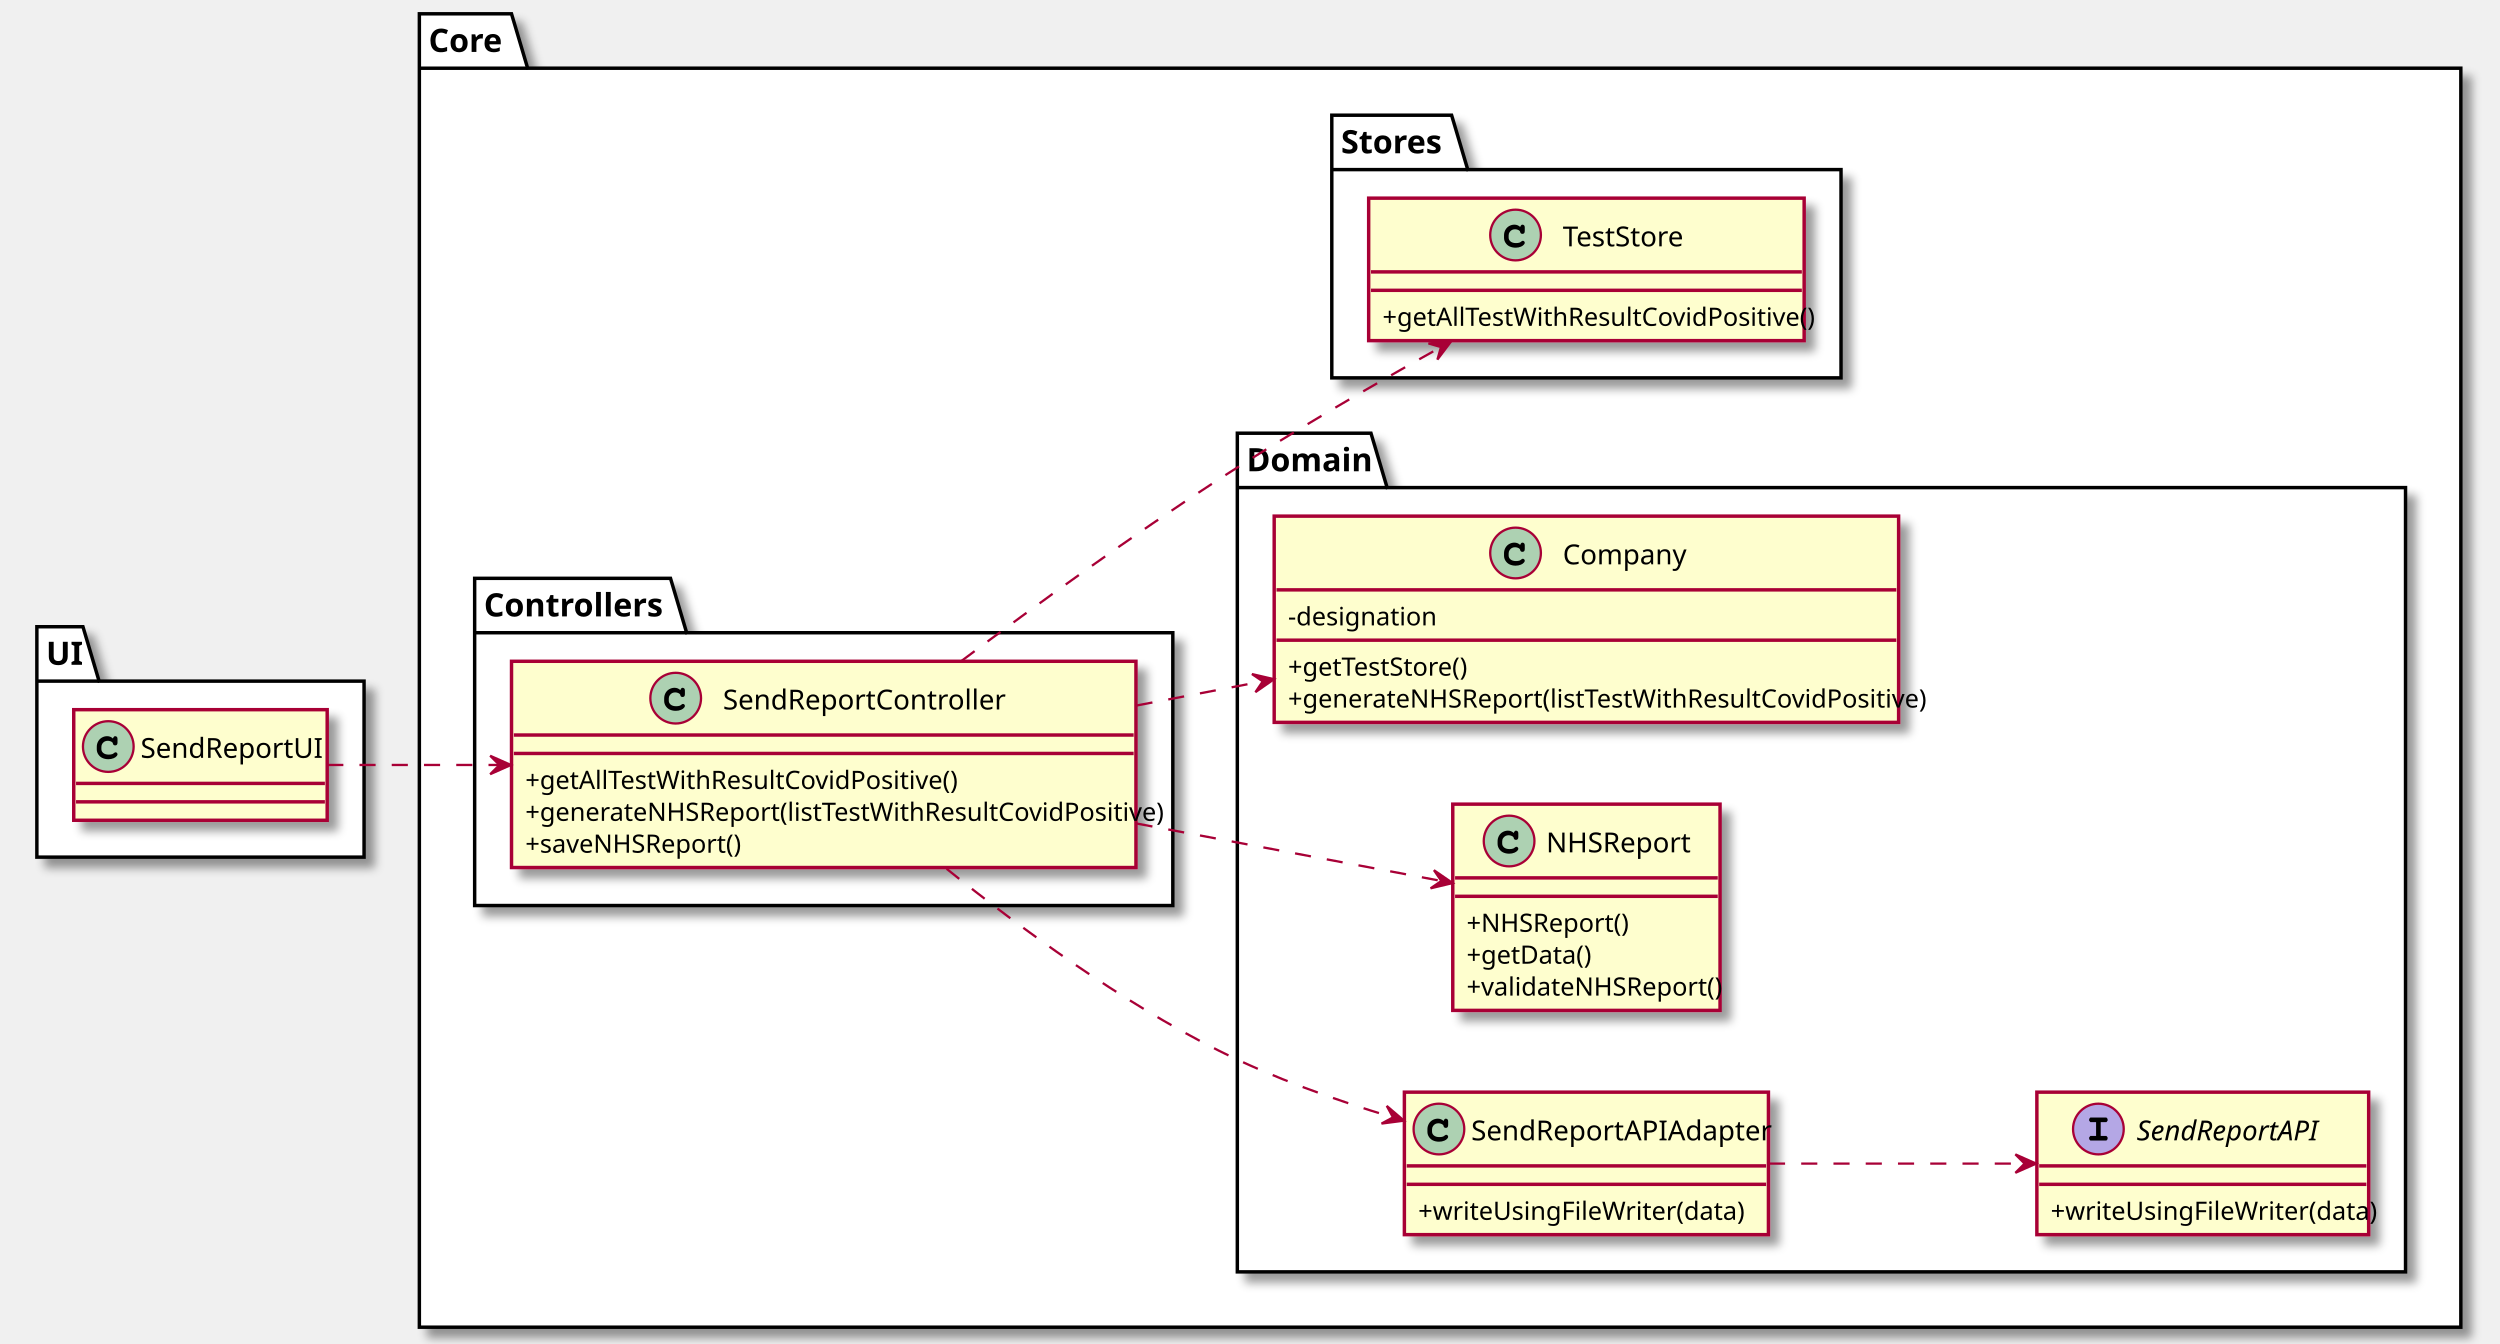
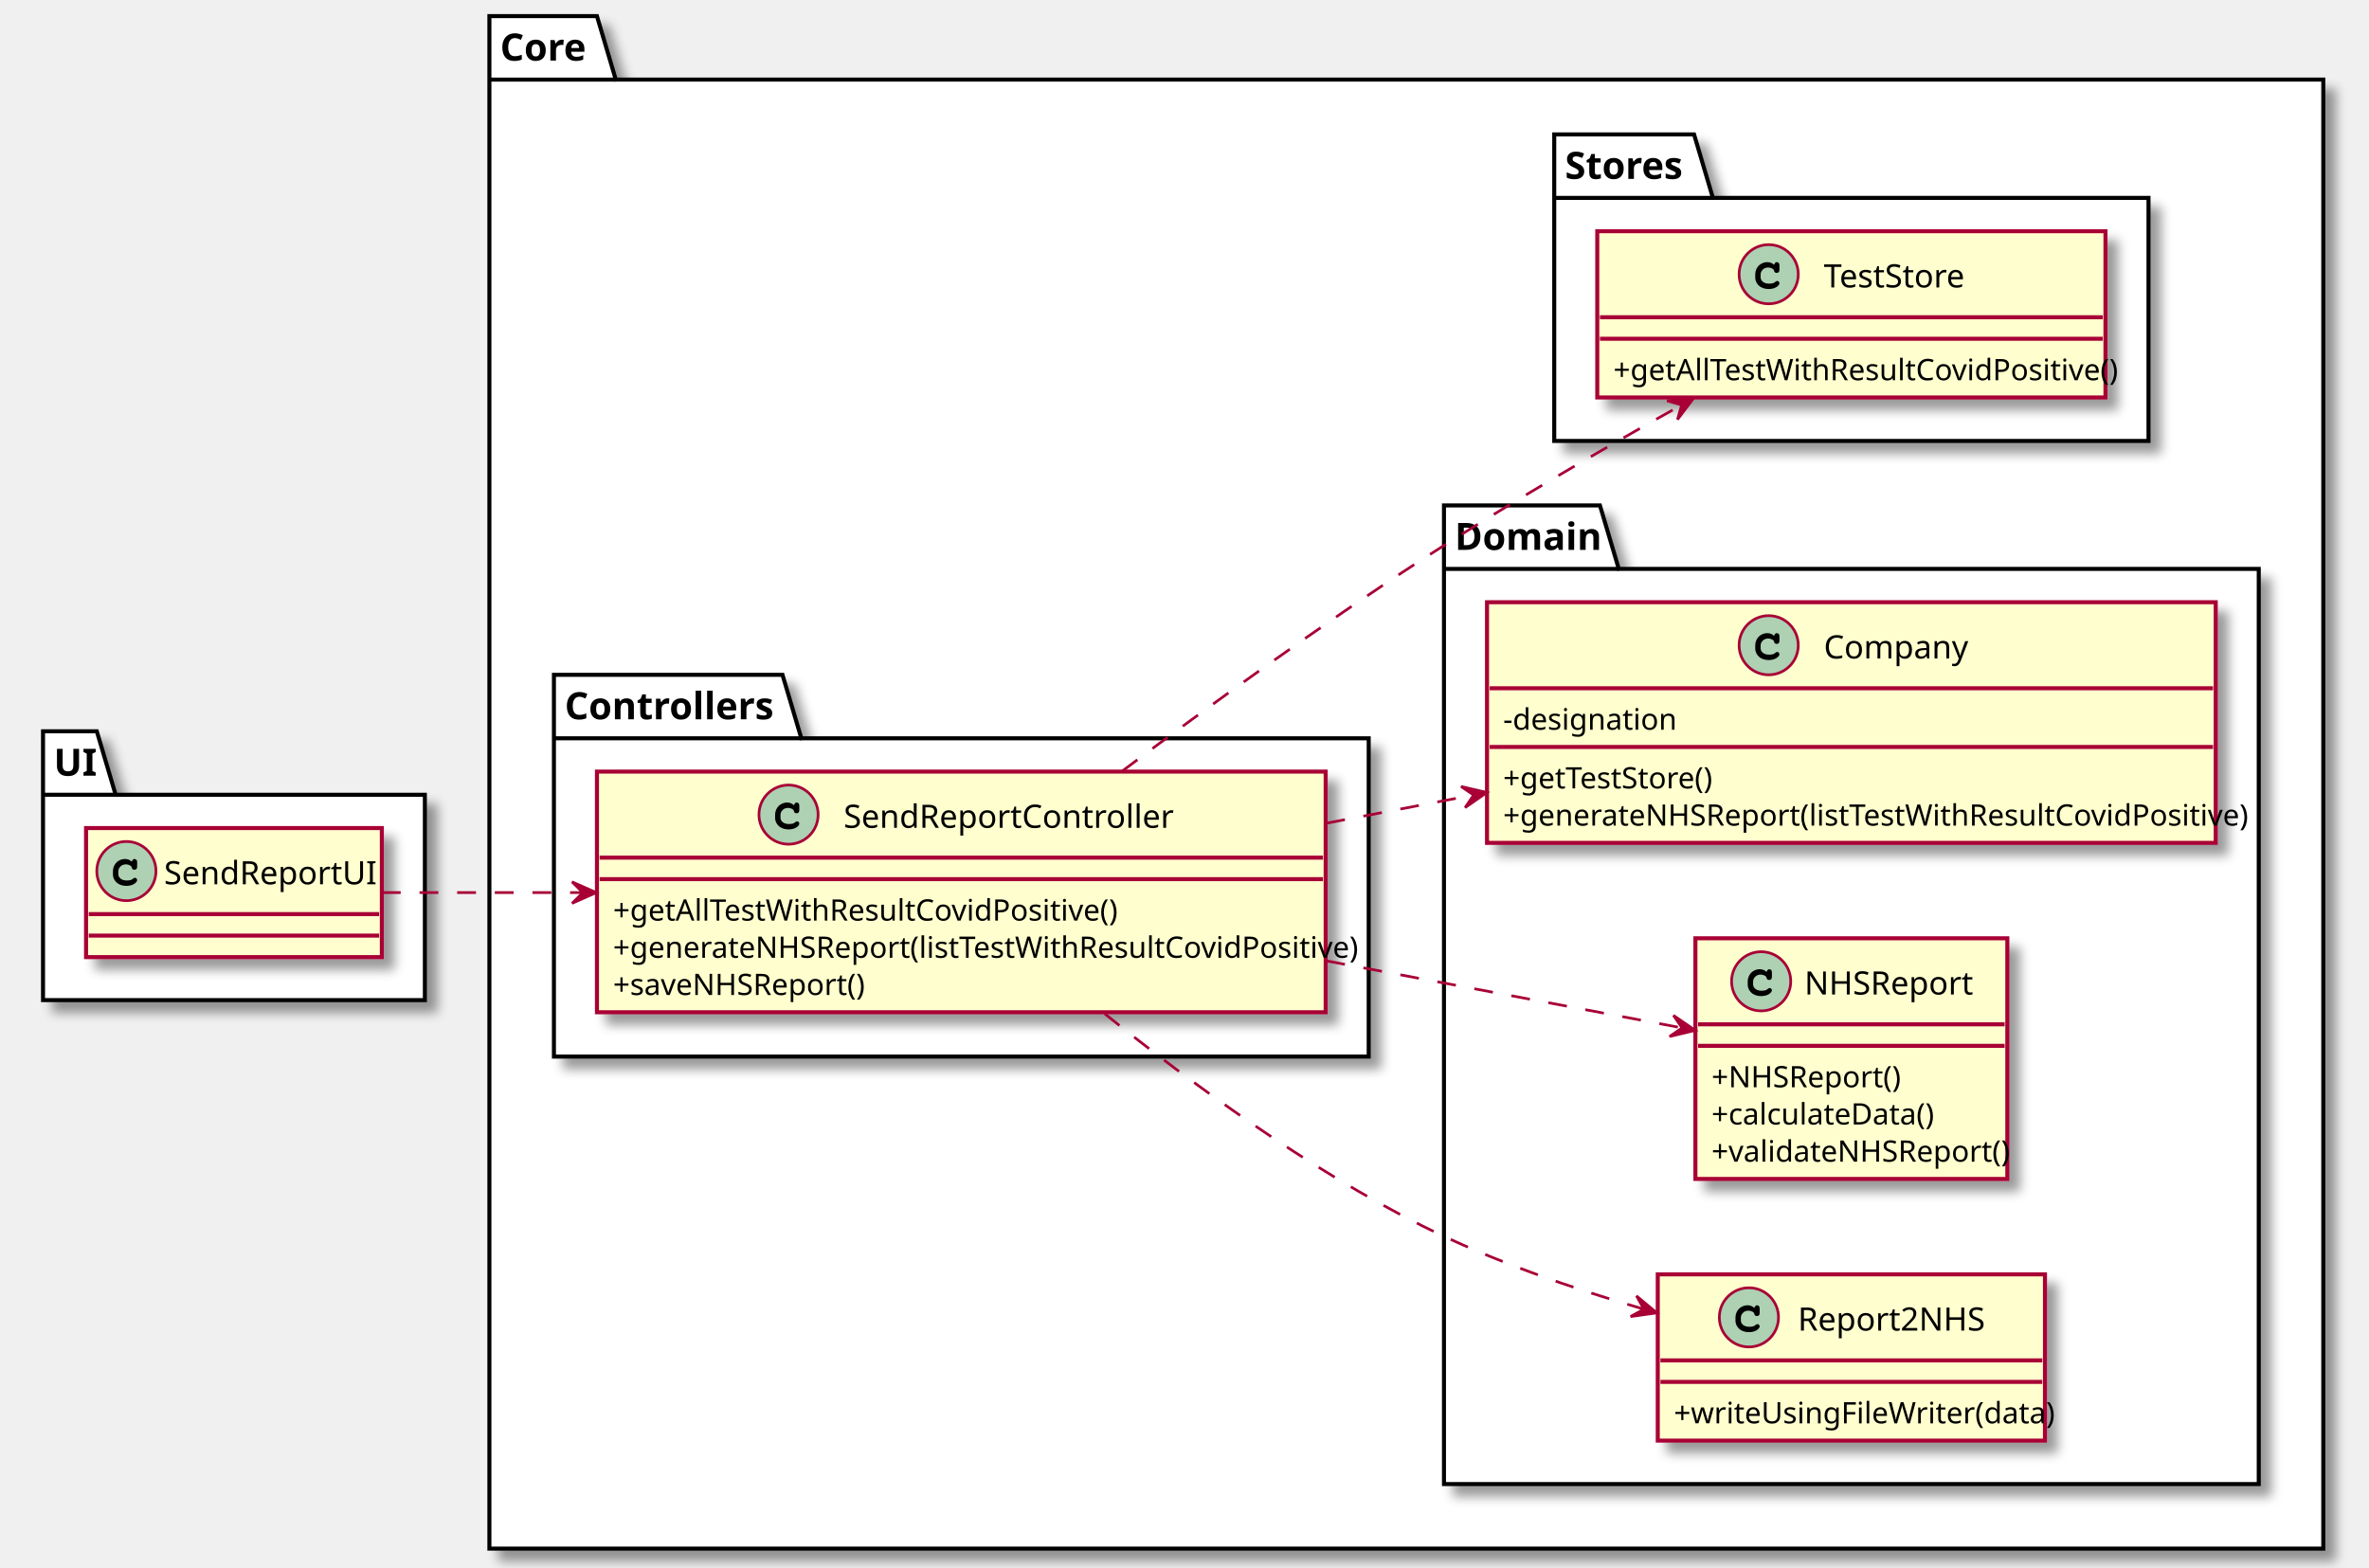
- <svg xmlns="http://www.w3.org/2000/svg" contentScriptType="application/ecmascript" contentStyleType="text/css" height="583px" preserveAspectRatio="none" style="width:1085px;height:583px;" version="1.1" viewBox="0 0 1085 583" width="1085px" zoomAndPan="magnify">
+ <svg xmlns="http://www.w3.org/2000/svg" contentScriptType="application/ecmascript" contentStyleType="text/css" height="583px" preserveAspectRatio="none" style="width:881px;height:583px;" version="1.1" viewBox="0 0 881 583" width="881px" zoomAndPan="magnify">
  <defs>
-     <filter height="300%" id="fc5m6vtop5d3a" width="300%" x="-1" y="-1">
+     <filter height="300%" id="fh10gt3xpy6y7" width="300%" x="-1" y="-1">
      <feGaussianBlur result="blurOut" stdDeviation="2.0" />
      <feColorMatrix in="blurOut" result="blurOut2" type="matrix" values="0 0 0 0 0 0 0 0 0 0 0 0 0 0 0 0 0 0 .4 0" />
      <feOffset dx="4.0" dy="4.0" in="blurOut2" result="blurOut3" />
      <feBlend in="SourceGraphic" in2="blurOut3" mode="normal" />
    </filter>
  </defs>
  <g>
-     <polygon fill="#FFFFFF" filter="url(#fc5m6vtop5d3a)" points="182,6,222,6,229,29.609,1068,29.609,1068,576,182,576,182,6" style="stroke:#000000;stroke-width:1.5;" />
+     <polygon fill="#FFFFFF" filter="url(#fh10gt3xpy6y7)" points="182,6,222,6,229,29.609,864,29.609,864,576,182,576,182,6" style="stroke:#000000;stroke-width:1.5;" />
    <line style="stroke:#000000;stroke-width:1.5;" x1="182" x2="229" y1="29.609" y2="29.609" />
    <text fill="#000000" font-family="sans-serif" font-size="14" font-weight="bold" lengthAdjust="spacing" textLength="34" x="186" y="22.533">Core</text>
-     <polygon fill="#FFFFFF" filter="url(#fc5m6vtop5d3a)" points="206,251,291,251,298,274.609,509,274.609,509,393,206,393,206,251" style="stroke:#000000;stroke-width:1.5;" />
+     <polygon fill="#FFFFFF" filter="url(#fh10gt3xpy6y7)" points="206,251,291,251,298,274.609,509,274.609,509,393,206,393,206,251" style="stroke:#000000;stroke-width:1.5;" />
    <line style="stroke:#000000;stroke-width:1.5;" x1="206" x2="298" y1="274.609" y2="274.609" />
    <text fill="#000000" font-family="sans-serif" font-size="14" font-weight="bold" lengthAdjust="spacing" textLength="79" x="210" y="267.533">Controllers</text>
-     <polygon fill="#FFFFFF" filter="url(#fc5m6vtop5d3a)" points="537,188,595,188,602,211.609,1044,211.609,1044,552,537,552,537,188" style="stroke:#000000;stroke-width:1.5;" />
+     <polygon fill="#FFFFFF" filter="url(#fh10gt3xpy6y7)" points="537,188,595,188,602,211.609,840,211.609,840,552,537,552,537,188" style="stroke:#000000;stroke-width:1.5;" />
    <line style="stroke:#000000;stroke-width:1.5;" x1="537" x2="602" y1="211.609" y2="211.609" />
    <text fill="#000000" font-family="sans-serif" font-size="14" font-weight="bold" lengthAdjust="spacing" textLength="52" x="541" y="204.533">Domain</text>
-     <polygon fill="#FFFFFF" filter="url(#fc5m6vtop5d3a)" points="578,50,630,50,637,73.609,799,73.609,799,164,578,164,578,50" style="stroke:#000000;stroke-width:1.5;" />
+     <polygon fill="#FFFFFF" filter="url(#fh10gt3xpy6y7)" points="578,50,630,50,637,73.609,799,73.609,799,164,578,164,578,50" style="stroke:#000000;stroke-width:1.5;" />
    <line style="stroke:#000000;stroke-width:1.5;" x1="578" x2="637" y1="73.609" y2="73.609" />
    <text fill="#000000" font-family="sans-serif" font-size="14" font-weight="bold" lengthAdjust="spacing" textLength="46" x="582" y="66.533">Stores</text>
-     <polygon fill="#FFFFFF" filter="url(#fc5m6vtop5d3a)" points="16,272,36,272,43,295.609,158,295.609,158,372,16,372,16,272" style="stroke:#000000;stroke-width:1.5;" />
+     <polygon fill="#FFFFFF" filter="url(#fh10gt3xpy6y7)" points="16,272,36,272,43,295.609,158,295.609,158,372,16,372,16,272" style="stroke:#000000;stroke-width:1.5;" />
    <line style="stroke:#000000;stroke-width:1.5;" x1="16" x2="43" y1="295.609" y2="295.609" />
    <text fill="#000000" font-family="sans-serif" font-size="14" font-weight="bold" lengthAdjust="spacing" textLength="14" x="20" y="288.533">UI</text>
-     <rect codeLine="9" fill="#FEFECE" filter="url(#fc5m6vtop5d3a)" height="89.508" id="SRC" style="stroke:#A80036;stroke-width:1.5;" width="271" x="222" y="287" />
+     <rect codeLine="9" fill="#FEFECE" filter="url(#fh10gt3xpy6y7)" height="89.508" id="SRC" style="stroke:#A80036;stroke-width:1.5;" width="271" x="222" y="287" />
    <ellipse cx="293.25" cy="303" fill="#ADD1B2" rx="11" ry="11" style="stroke:#A80036;stroke-width:1.0;" />
    <path d="M295.25,299.5 Q295.453,299 295.688,298.75 Q295.922,298.5 296.188,298.5 Q296.656,298.5 296.953,298.781 Q297.25,299.062 297.25,299.719 L297.25,301.281 Q297.25,301.938 296.969,302.219 Q296.688,302.5 296.25,302.5 Q295.859,302.5 295.609,302.328 Q295.359,302.156 295.25,301.703 Q295.203,301.391 295.031,301.219 Q294.719,300.891 294.156,300.703 Q293.594,300.5 293.031,300.5 Q292.328,300.5 291.734,300.781 Q291.156,301.062 290.703,301.688 Q290.25,302.312 290.25,303.172 L290.25,304.094 Q290.25,305.125 291.094,305.812 Q291.938,306.5 293.438,306.5 Q294.328,306.5 294.953,306.297 Q295.312,306.188 295.719,305.828 Q295.984,305.625 296.125,305.562 Q296.266,305.5 296.438,305.5 Q296.766,305.5 297,305.766 Q297.25,306.016 297.25,306.375 Q297.25,306.719 296.906,307.125 Q296.406,307.719 295.609,308.047 Q294.562,308.5 293.281,308.5 Q291.781,308.5 290.578,307.906 Q289.609,307.438 288.922,306.422 Q288.25,305.406 288.25,304.203 L288.25,303.109 Q288.25,301.859 288.844,300.766 Q289.453,299.672 290.5,299.094 Q291.562,298.5 292.75,298.5 Q293.469,298.5 294.094,298.75 Q294.719,299 295.25,299.5 Z " fill="#000000" />
    <text fill="#000000" font-family="sans-serif" font-size="12" lengthAdjust="spacing" textLength="120" x="313.75" y="307.91">SendReportController</text>
    <line style="stroke:#A80036;stroke-width:1.5;" x1="223" x2="492" y1="319" y2="319" />
    <line style="stroke:#A80036;stroke-width:1.5;" x1="223" x2="492" y1="327" y2="327" />
    <text fill="#000000" font-family="sans-serif" font-size="11" lengthAdjust="spacing" textLength="177" x="228" y="342.419">+getAllTestWithResultCovidPositive()</text>
    <text fill="#000000" font-family="sans-serif" font-size="11" lengthAdjust="spacing" textLength="259" x="228" y="356.255">+generateNHSReport(listTestWithResultCovidPositive)</text>
    <text fill="#000000" font-family="sans-serif" font-size="11" lengthAdjust="spacing" textLength="91" x="228" y="370.091">+saveNHSReport()</text>
-     <rect codeLine="17" fill="#FEFECE" filter="url(#fc5m6vtop5d3a)" height="89.508" id="C" style="stroke:#A80036;stroke-width:1.5;" width="271" x="553" y="224" />
+     <rect codeLine="17" fill="#FEFECE" filter="url(#fh10gt3xpy6y7)" height="89.508" id="C" style="stroke:#A80036;stroke-width:1.5;" width="271" x="553" y="224" />
    <ellipse cx="657.75" cy="240" fill="#ADD1B2" rx="11" ry="11" style="stroke:#A80036;stroke-width:1.0;" />
    <path d="M659.75,236.5 Q659.953,236 660.188,235.75 Q660.422,235.5 660.688,235.5 Q661.156,235.5 661.453,235.781 Q661.75,236.062 661.75,236.719 L661.75,238.281 Q661.75,238.938 661.469,239.219 Q661.188,239.5 660.75,239.5 Q660.359,239.5 660.109,239.328 Q659.859,239.156 659.75,238.703 Q659.703,238.391 659.531,238.219 Q659.219,237.891 658.656,237.703 Q658.094,237.5 657.531,237.5 Q656.828,237.5 656.234,237.781 Q655.656,238.062 655.203,238.688 Q654.75,239.312 654.75,240.172 L654.75,241.094 Q654.75,242.125 655.594,242.812 Q656.438,243.5 657.938,243.5 Q658.828,243.5 659.453,243.297 Q659.812,243.188 660.219,242.828 Q660.484,242.625 660.625,242.562 Q660.766,242.5 660.938,242.5 Q661.266,242.5 661.5,242.766 Q661.75,243.016 661.75,243.375 Q661.75,243.719 661.406,244.125 Q660.906,244.719 660.109,245.047 Q659.062,245.5 657.781,245.5 Q656.281,245.5 655.078,244.906 Q654.109,244.438 653.422,243.422 Q652.75,242.406 652.75,241.203 L652.75,240.109 Q652.75,238.859 653.344,237.766 Q653.953,236.672 655,236.094 Q656.062,235.5 657.25,235.5 Q657.969,235.5 658.594,235.75 Q659.219,236 659.75,236.5 Z " fill="#000000" />
    <text fill="#000000" font-family="sans-serif" font-size="12" lengthAdjust="spacing" textLength="53" x="678.25" y="244.91">Company</text>
    <line style="stroke:#A80036;stroke-width:1.5;" x1="554" x2="823" y1="256" y2="256" />
    <text fill="#000000" font-family="sans-serif" font-size="11" lengthAdjust="spacing" textLength="59" x="559" y="271.419">-designation</text>
    <line style="stroke:#A80036;stroke-width:1.5;" x1="554" x2="823" y1="277.836" y2="277.836" />
    <text fill="#000000" font-family="sans-serif" font-size="11" lengthAdjust="spacing" textLength="76" x="559" y="293.255">+getTestStore()</text>
    <text fill="#000000" font-family="sans-serif" font-size="11" lengthAdjust="spacing" textLength="259" x="559" y="307.091">+generateNHSReport(listTestWithResultCovidPositive)</text>
-     <rect codeLine="23" fill="#FEFECE" filter="url(#fc5m6vtop5d3a)" height="89.508" id="NHSR" style="stroke:#A80036;stroke-width:1.5;" width="116" x="630.5" y="349" />
+     <rect codeLine="23" fill="#FEFECE" filter="url(#fh10gt3xpy6y7)" height="89.508" id="NHSR" style="stroke:#A80036;stroke-width:1.5;" width="116" x="630.5" y="349" />
    <ellipse cx="654.95" cy="365" fill="#ADD1B2" rx="11" ry="11" style="stroke:#A80036;stroke-width:1.0;" />
    <path d="M656.95,361.5 Q657.153,361 657.388,360.75 Q657.622,360.5 657.888,360.5 Q658.356,360.5 658.653,360.781 Q658.95,361.062 658.95,361.719 L658.95,363.281 Q658.95,363.938 658.669,364.219 Q658.388,364.5 657.95,364.5 Q657.559,364.5 657.309,364.328 Q657.059,364.156 656.95,363.703 Q656.903,363.391 656.731,363.219 Q656.419,362.891 655.856,362.703 Q655.294,362.5 654.731,362.5 Q654.028,362.5 653.434,362.781 Q652.856,363.062 652.403,363.688 Q651.95,364.312 651.95,365.172 L651.95,366.094 Q651.95,367.125 652.794,367.812 Q653.638,368.5 655.138,368.5 Q656.028,368.5 656.653,368.297 Q657.013,368.188 657.419,367.828 Q657.684,367.625 657.825,367.562 Q657.966,367.5 658.138,367.5 Q658.466,367.5 658.7,367.766 Q658.95,368.016 658.95,368.375 Q658.95,368.719 658.606,369.125 Q658.106,369.719 657.309,370.047 Q656.263,370.5 654.981,370.5 Q653.481,370.5 652.278,369.906 Q651.309,369.438 650.622,368.422 Q649.95,367.406 649.95,366.203 L649.95,365.109 Q649.95,363.859 650.544,362.766 Q651.153,361.672 652.2,361.094 Q653.263,360.5 654.45,360.5 Q655.169,360.5 655.794,360.75 Q656.419,361 656.95,361.5 Z " fill="#000000" />
    <text fill="#000000" font-family="sans-serif" font-size="12" lengthAdjust="spacing" textLength="63" x="671.05" y="369.91">NHSReport</text>
    <line style="stroke:#A80036;stroke-width:1.5;" x1="631.5" x2="745.5" y1="381" y2="381" />
    <line style="stroke:#A80036;stroke-width:1.5;" x1="631.5" x2="745.5" y1="389" y2="389" />
    <text fill="#000000" font-family="sans-serif" font-size="11" lengthAdjust="spacing" textLength="67" x="636.5" y="404.419">+NHSReport()</text>
-     <text fill="#000000" font-family="sans-serif" font-size="11" lengthAdjust="spacing" textLength="51" x="636.5" y="418.255">+getData()</text>
+     <text fill="#000000" font-family="sans-serif" font-size="11" lengthAdjust="spacing" textLength="79" x="636.5" y="418.255">+calculateData()</text>
    <text fill="#000000" font-family="sans-serif" font-size="11" lengthAdjust="spacing" textLength="104" x="636.5" y="432.091">+validateNHSReport()</text>
-     <rect codeLine="29" fill="#FEFECE" filter="url(#fc5m6vtop5d3a)" height="61.836" id="SRAPIA" style="stroke:#A80036;stroke-width:1.5;" width="158" x="609.5" y="474" />
-     <ellipse cx="624.5" cy="490" fill="#ADD1B2" rx="11" ry="11" style="stroke:#A80036;stroke-width:1.0;" />
-     <path d="M626.5,486.5 Q626.703,486 626.938,485.75 Q627.172,485.5 627.438,485.5 Q627.906,485.5 628.203,485.781 Q628.5,486.062 628.5,486.719 L628.5,488.281 Q628.5,488.938 628.219,489.219 Q627.938,489.5 627.5,489.5 Q627.109,489.5 626.859,489.328 Q626.609,489.156 626.5,488.703 Q626.453,488.391 626.281,488.219 Q625.969,487.891 625.406,487.703 Q624.844,487.5 624.281,487.5 Q623.578,487.5 622.984,487.781 Q622.406,488.062 621.953,488.688 Q621.5,489.312 621.5,490.172 L621.5,491.094 Q621.5,492.125 622.344,492.812 Q623.188,493.5 624.688,493.5 Q625.578,493.5 626.203,493.297 Q626.562,493.188 626.969,492.828 Q627.234,492.625 627.375,492.562 Q627.516,492.5 627.688,492.5 Q628.016,492.5 628.25,492.766 Q628.5,493.016 628.5,493.375 Q628.5,493.719 628.156,494.125 Q627.656,494.719 626.859,495.047 Q625.812,495.5 624.531,495.5 Q623.031,495.5 621.828,494.906 Q620.859,494.438 620.172,493.422 Q619.5,492.406 619.5,491.203 L619.5,490.109 Q619.5,488.859 620.094,487.766 Q620.703,486.672 621.75,486.094 Q622.812,485.5 624,485.5 Q624.719,485.5 625.344,485.75 Q625.969,486 626.5,486.5 Z " fill="#000000" />
-     <text fill="#000000" font-family="sans-serif" font-size="12" lengthAdjust="spacing" textLength="126" x="638.5" y="494.91">SendReportAPIAdapter</text>
-     <line style="stroke:#A80036;stroke-width:1.5;" x1="610.5" x2="766.5" y1="506" y2="506" />
-     <line style="stroke:#A80036;stroke-width:1.5;" x1="610.5" x2="766.5" y1="514" y2="514" />
-     <text fill="#000000" font-family="sans-serif" font-size="11" lengthAdjust="spacing" textLength="132" x="615.5" y="529.419">+writeUsingFileWriter(data)</text>
-     <rect codeLine="33" fill="#FEFECE" filter="url(#fc5m6vtop5d3a)" height="61.836" id="SRAPI" style="stroke:#A80036;stroke-width:1.5;" width="144" x="884" y="474" />
-     <ellipse cx="910.7" cy="490" fill="#B4A7E5" rx="11" ry="11" style="stroke:#A80036;stroke-width:1.0;" />
-     <path d="M911.7,487 L911.7,493 L913.7,493 L914.184,493 L914.7,493.625 L914.7,494 L914.7,494.375 L914.184,495 L913.7,495 L907.7,495 L907.216,495 L906.7,494.375 L906.7,494 L906.7,493.625 L907.216,493 L907.7,493 L909.7,493 L909.7,487 L907.7,487 L907.216,487 L906.7,486.375 L906.7,486 L906.7,485.625 L907.216,485 L907.7,485 L913.7,485 L914.184,485 L914.7,485.625 L914.7,486 L914.7,486.375 L914.184,487 L913.7,487 L911.7,487 Z " fill="#000000" />
-     <text fill="#000000" font-family="sans-serif" font-size="12" font-style="italic" lengthAdjust="spacing" textLength="86" x="927.3" y="494.91">SendReportAPI</text>
-     <line style="stroke:#A80036;stroke-width:1.5;" x1="885" x2="1027" y1="506" y2="506" />
-     <line style="stroke:#A80036;stroke-width:1.5;" x1="885" x2="1027" y1="514" y2="514" />
-     <text fill="#000000" font-family="sans-serif" font-size="11" lengthAdjust="spacing" textLength="132" x="890" y="529.419">+writeUsingFileWriter(data)</text>
-     <rect codeLine="40" fill="#FEFECE" filter="url(#fc5m6vtop5d3a)" height="61.836" id="TS" style="stroke:#A80036;stroke-width:1.5;" width="189" x="594" y="86" />
+     <rect codeLine="29" fill="#FEFECE" filter="url(#fh10gt3xpy6y7)" height="61.836" id="R2NHS" style="stroke:#A80036;stroke-width:1.5;" width="144" x="616.5" y="474" />
+     <ellipse cx="650.4" cy="490" fill="#ADD1B2" rx="11" ry="11" style="stroke:#A80036;stroke-width:1.0;" />
+     <path d="M652.4,486.5 Q652.603,486 652.837,485.75 Q653.072,485.5 653.337,485.5 Q653.806,485.5 654.103,485.781 Q654.4,486.062 654.4,486.719 L654.4,488.281 Q654.4,488.938 654.119,489.219 Q653.837,489.5 653.4,489.5 Q653.009,489.5 652.759,489.328 Q652.509,489.156 652.4,488.703 Q652.353,488.391 652.181,488.219 Q651.869,487.891 651.306,487.703 Q650.744,487.5 650.181,487.5 Q649.478,487.5 648.884,487.781 Q648.306,488.062 647.853,488.688 Q647.4,489.312 647.4,490.172 L647.4,491.094 Q647.4,492.125 648.244,492.812 Q649.087,493.5 650.587,493.5 Q651.478,493.5 652.103,493.297 Q652.462,493.188 652.869,492.828 Q653.134,492.625 653.275,492.562 Q653.416,492.5 653.587,492.5 Q653.916,492.5 654.15,492.766 Q654.4,493.016 654.4,493.375 Q654.4,493.719 654.056,494.125 Q653.556,494.719 652.759,495.047 Q651.712,495.5 650.431,495.5 Q648.931,495.5 647.728,494.906 Q646.759,494.438 646.072,493.422 Q645.4,492.406 645.4,491.203 L645.4,490.109 Q645.4,488.859 645.994,487.766 Q646.603,486.672 647.65,486.094 Q648.712,485.5 649.9,485.5 Q650.619,485.5 651.244,485.75 Q651.869,486 652.4,486.5 Z " fill="#000000" />
+     <text fill="#000000" font-family="sans-serif" font-size="12" lengthAdjust="spacing" textLength="70" x="668.6" y="494.91">Report2NHS</text>
+     <line style="stroke:#A80036;stroke-width:1.5;" x1="617.5" x2="759.5" y1="506" y2="506" />
+     <line style="stroke:#A80036;stroke-width:1.5;" x1="617.5" x2="759.5" y1="514" y2="514" />
+     <text fill="#000000" font-family="sans-serif" font-size="11" lengthAdjust="spacing" textLength="132" x="622.5" y="529.419">+writeUsingFileWriter(data)</text>
+     <rect codeLine="37" fill="#FEFECE" filter="url(#fh10gt3xpy6y7)" height="61.836" id="TS" style="stroke:#A80036;stroke-width:1.5;" width="189" x="594" y="86" />
    <ellipse cx="657.75" cy="102" fill="#ADD1B2" rx="11" ry="11" style="stroke:#A80036;stroke-width:1.0;" />
    <path d="M659.75,98.5 Q659.953,98 660.188,97.75 Q660.422,97.5 660.688,97.5 Q661.156,97.5 661.453,97.781 Q661.75,98.062 661.75,98.719 L661.75,100.281 Q661.75,100.938 661.469,101.219 Q661.188,101.5 660.75,101.5 Q660.359,101.5 660.109,101.328 Q659.859,101.156 659.75,100.703 Q659.703,100.391 659.531,100.219 Q659.219,99.891 658.656,99.703 Q658.094,99.5 657.531,99.5 Q656.828,99.5 656.234,99.781 Q655.656,100.062 655.203,100.688 Q654.75,101.312 654.75,102.172 L654.75,103.094 Q654.75,104.125 655.594,104.812 Q656.438,105.5 657.938,105.5 Q658.828,105.5 659.453,105.297 Q659.812,105.188 660.219,104.828 Q660.484,104.625 660.625,104.562 Q660.766,104.5 660.938,104.5 Q661.266,104.5 661.5,104.766 Q661.75,105.016 661.75,105.375 Q661.75,105.719 661.406,106.125 Q660.906,106.719 660.109,107.047 Q659.062,107.5 657.781,107.5 Q656.281,107.5 655.078,106.906 Q654.109,106.438 653.422,105.422 Q652.75,104.406 652.75,103.203 L652.75,102.109 Q652.75,100.859 653.344,99.766 Q653.953,98.672 655,98.094 Q656.062,97.5 657.25,97.5 Q657.969,97.5 658.594,97.75 Q659.219,98 659.75,98.5 Z " fill="#000000" />
    <text fill="#000000" font-family="sans-serif" font-size="12" lengthAdjust="spacing" textLength="53" x="678.25" y="106.91">TestStore</text>
    <line style="stroke:#A80036;stroke-width:1.5;" x1="595" x2="782" y1="118" y2="118" />
    <line style="stroke:#A80036;stroke-width:1.5;" x1="595" x2="782" y1="126" y2="126" />
    <text fill="#000000" font-family="sans-serif" font-size="11" lengthAdjust="spacing" textLength="177" x="600" y="141.419">+getAllTestWithResultCovidPositive()</text>
-     <rect codeLine="47" fill="#FEFECE" filter="url(#fc5m6vtop5d3a)" height="48" id="SRUI" style="stroke:#A80036;stroke-width:1.5;" width="110" x="32" y="308" />
+     <rect codeLine="44" fill="#FEFECE" filter="url(#fh10gt3xpy6y7)" height="48" id="SRUI" style="stroke:#A80036;stroke-width:1.5;" width="110" x="32" y="308" />
    <ellipse cx="47" cy="324" fill="#ADD1B2" rx="11" ry="11" style="stroke:#A80036;stroke-width:1.0;" />
    <path d="M49,320.5 Q49.203,320 49.438,319.75 Q49.672,319.5 49.938,319.5 Q50.406,319.5 50.703,319.781 Q51,320.062 51,320.719 L51,322.281 Q51,322.938 50.719,323.219 Q50.438,323.5 50,323.5 Q49.609,323.5 49.359,323.328 Q49.109,323.156 49,322.703 Q48.953,322.391 48.781,322.219 Q48.469,321.891 47.906,321.703 Q47.344,321.5 46.781,321.5 Q46.078,321.5 45.484,321.781 Q44.906,322.062 44.453,322.688 Q44,323.312 44,324.172 L44,325.094 Q44,326.125 44.844,326.812 Q45.688,327.5 47.188,327.5 Q48.078,327.5 48.703,327.297 Q49.062,327.188 49.469,326.828 Q49.734,326.625 49.875,326.562 Q50.016,326.5 50.188,326.5 Q50.516,326.5 50.75,326.766 Q51,327.016 51,327.375 Q51,327.719 50.656,328.125 Q50.156,328.719 49.359,329.047 Q48.312,329.5 47.031,329.5 Q45.531,329.5 44.328,328.906 Q43.359,328.438 42.672,327.422 Q42,326.406 42,325.203 L42,324.109 Q42,322.859 42.594,321.766 Q43.203,320.672 44.25,320.094 Q45.312,319.5 46.5,319.5 Q47.219,319.5 47.844,319.75 Q48.469,320 49,320.5 Z " fill="#000000" />
    <text fill="#000000" font-family="sans-serif" font-size="12" lengthAdjust="spacing" textLength="78" x="61" y="328.91">SendReportUI</text>
    <line style="stroke:#A80036;stroke-width:1.5;" x1="33" x2="141" y1="340" y2="340" />
    <line style="stroke:#A80036;stroke-width:1.5;" x1="33" x2="141" y1="348" y2="348" />
-     <path codeLine="50" d="M142.01,332 C163.76,332 189.95,332 216.44,332 " fill="none" id="SRUI-to-SRC" style="stroke:#A80036;stroke-width:1.0;stroke-dasharray:7.0,7.0;" />
+     <path codeLine="47" d="M142.01,332 C163.76,332 189.95,332 216.44,332 " fill="none" id="SRUI-to-SRC" style="stroke:#A80036;stroke-width:1.0;stroke-dasharray:7.0,7.0;" />
    <polygon fill="#A80036" points="221.74,332,212.74,328,216.74,332,212.74,336,221.74,332" style="stroke:#A80036;stroke-width:1.0;" />
-     <path codeLine="51" d="M493.27,306.19 C511.27,302.75 529.77,299.2 547.85,295.74 " fill="none" id="SRC-to-C" style="stroke:#A80036;stroke-width:1.0;stroke-dasharray:7.0,7.0;" />
+     <path codeLine="48" d="M493.27,306.19 C511.27,302.75 529.77,299.2 547.85,295.74 " fill="none" id="SRC-to-C" style="stroke:#A80036;stroke-width:1.0;stroke-dasharray:7.0,7.0;" />
    <polygon fill="#A80036" points="552.94,294.77,543.347,292.538,548.03,295.712,544.855,300.394,552.94,294.77" style="stroke:#A80036;stroke-width:1.0;" />
-     <path codeLine="52" d="M417.37,286.78 C449.72,262.55 490.91,232.68 529,208 C559.96,187.94 595.5,167.32 625.06,150.8 " fill="none" id="SRC-to-TS" style="stroke:#A80036;stroke-width:1.0;stroke-dasharray:7.0,7.0;" />
+     <path codeLine="49" d="M417.37,286.78 C449.72,262.55 490.91,232.68 529,208 C559.96,187.94 595.5,167.32 625.06,150.8 " fill="none" id="SRC-to-TS" style="stroke:#A80036;stroke-width:1.0;stroke-dasharray:7.0,7.0;" />
    <polygon fill="#A80036" points="629.76,148.19,619.95,149.064,625.389,150.618,623.835,156.057,629.76,148.19" style="stroke:#A80036;stroke-width:1.0;" />
-     <path codeLine="53" d="M493.27,357.4 C539.12,366.04 588.16,375.28 625.5,382.32 " fill="none" id="SRC-to-NHSR" style="stroke:#A80036;stroke-width:1.0;stroke-dasharray:7.0,7.0;" />
+     <path codeLine="50" d="M493.27,357.4 C539.12,366.04 588.16,375.28 625.5,382.32 " fill="none" id="SRC-to-NHSR" style="stroke:#A80036;stroke-width:1.0;stroke-dasharray:7.0,7.0;" />
    <polygon fill="#A80036" points="630.45,383.25,622.333,377.671,625.534,382.336,620.87,385.536,630.45,383.25" style="stroke:#A80036;stroke-width:1.0;" />
-     <path codeLine="54" d="M410.83,377.06 C443.15,403.05 486.46,434.69 529,456 C552.54,467.79 579.48,477.41 604.38,484.9 " fill="none" id="SRC-to-SRAPIA" style="stroke:#A80036;stroke-width:1.0;stroke-dasharray:7.0,7.0;" />
-     <polygon fill="#A80036" points="609.34,486.37,601.855,479.969,604.548,484.944,599.573,487.637,609.34,486.37" style="stroke:#A80036;stroke-width:1.0;" />
-     <path codeLine="55" d="M767.72,505 C802.71,505 843.82,505 878.59,505 " fill="none" id="SRAPIA-to-SRAPI" style="stroke:#A80036;stroke-width:1.0;stroke-dasharray:7.0,7.0;" />
-     <polygon fill="#A80036" points="883.68,505,874.68,501,878.68,505,874.68,509,883.68,505" style="stroke:#A80036;stroke-width:1.0;" />
+     <path codeLine="51" d="M410.83,377.06 C443.15,403.05 486.46,434.69 529,456 C554.7,468.87 584.45,479.15 611.18,486.91 " fill="none" id="SRC-to-R2NHS" style="stroke:#A80036;stroke-width:1.0;stroke-dasharray:7.0,7.0;" />
+     <polygon fill="#A80036" points="616.14,488.33,608.585,482.011,611.332,486.956,606.387,489.704,616.14,488.33" style="stroke:#A80036;stroke-width:1.0;" />
  </g>
</svg>
